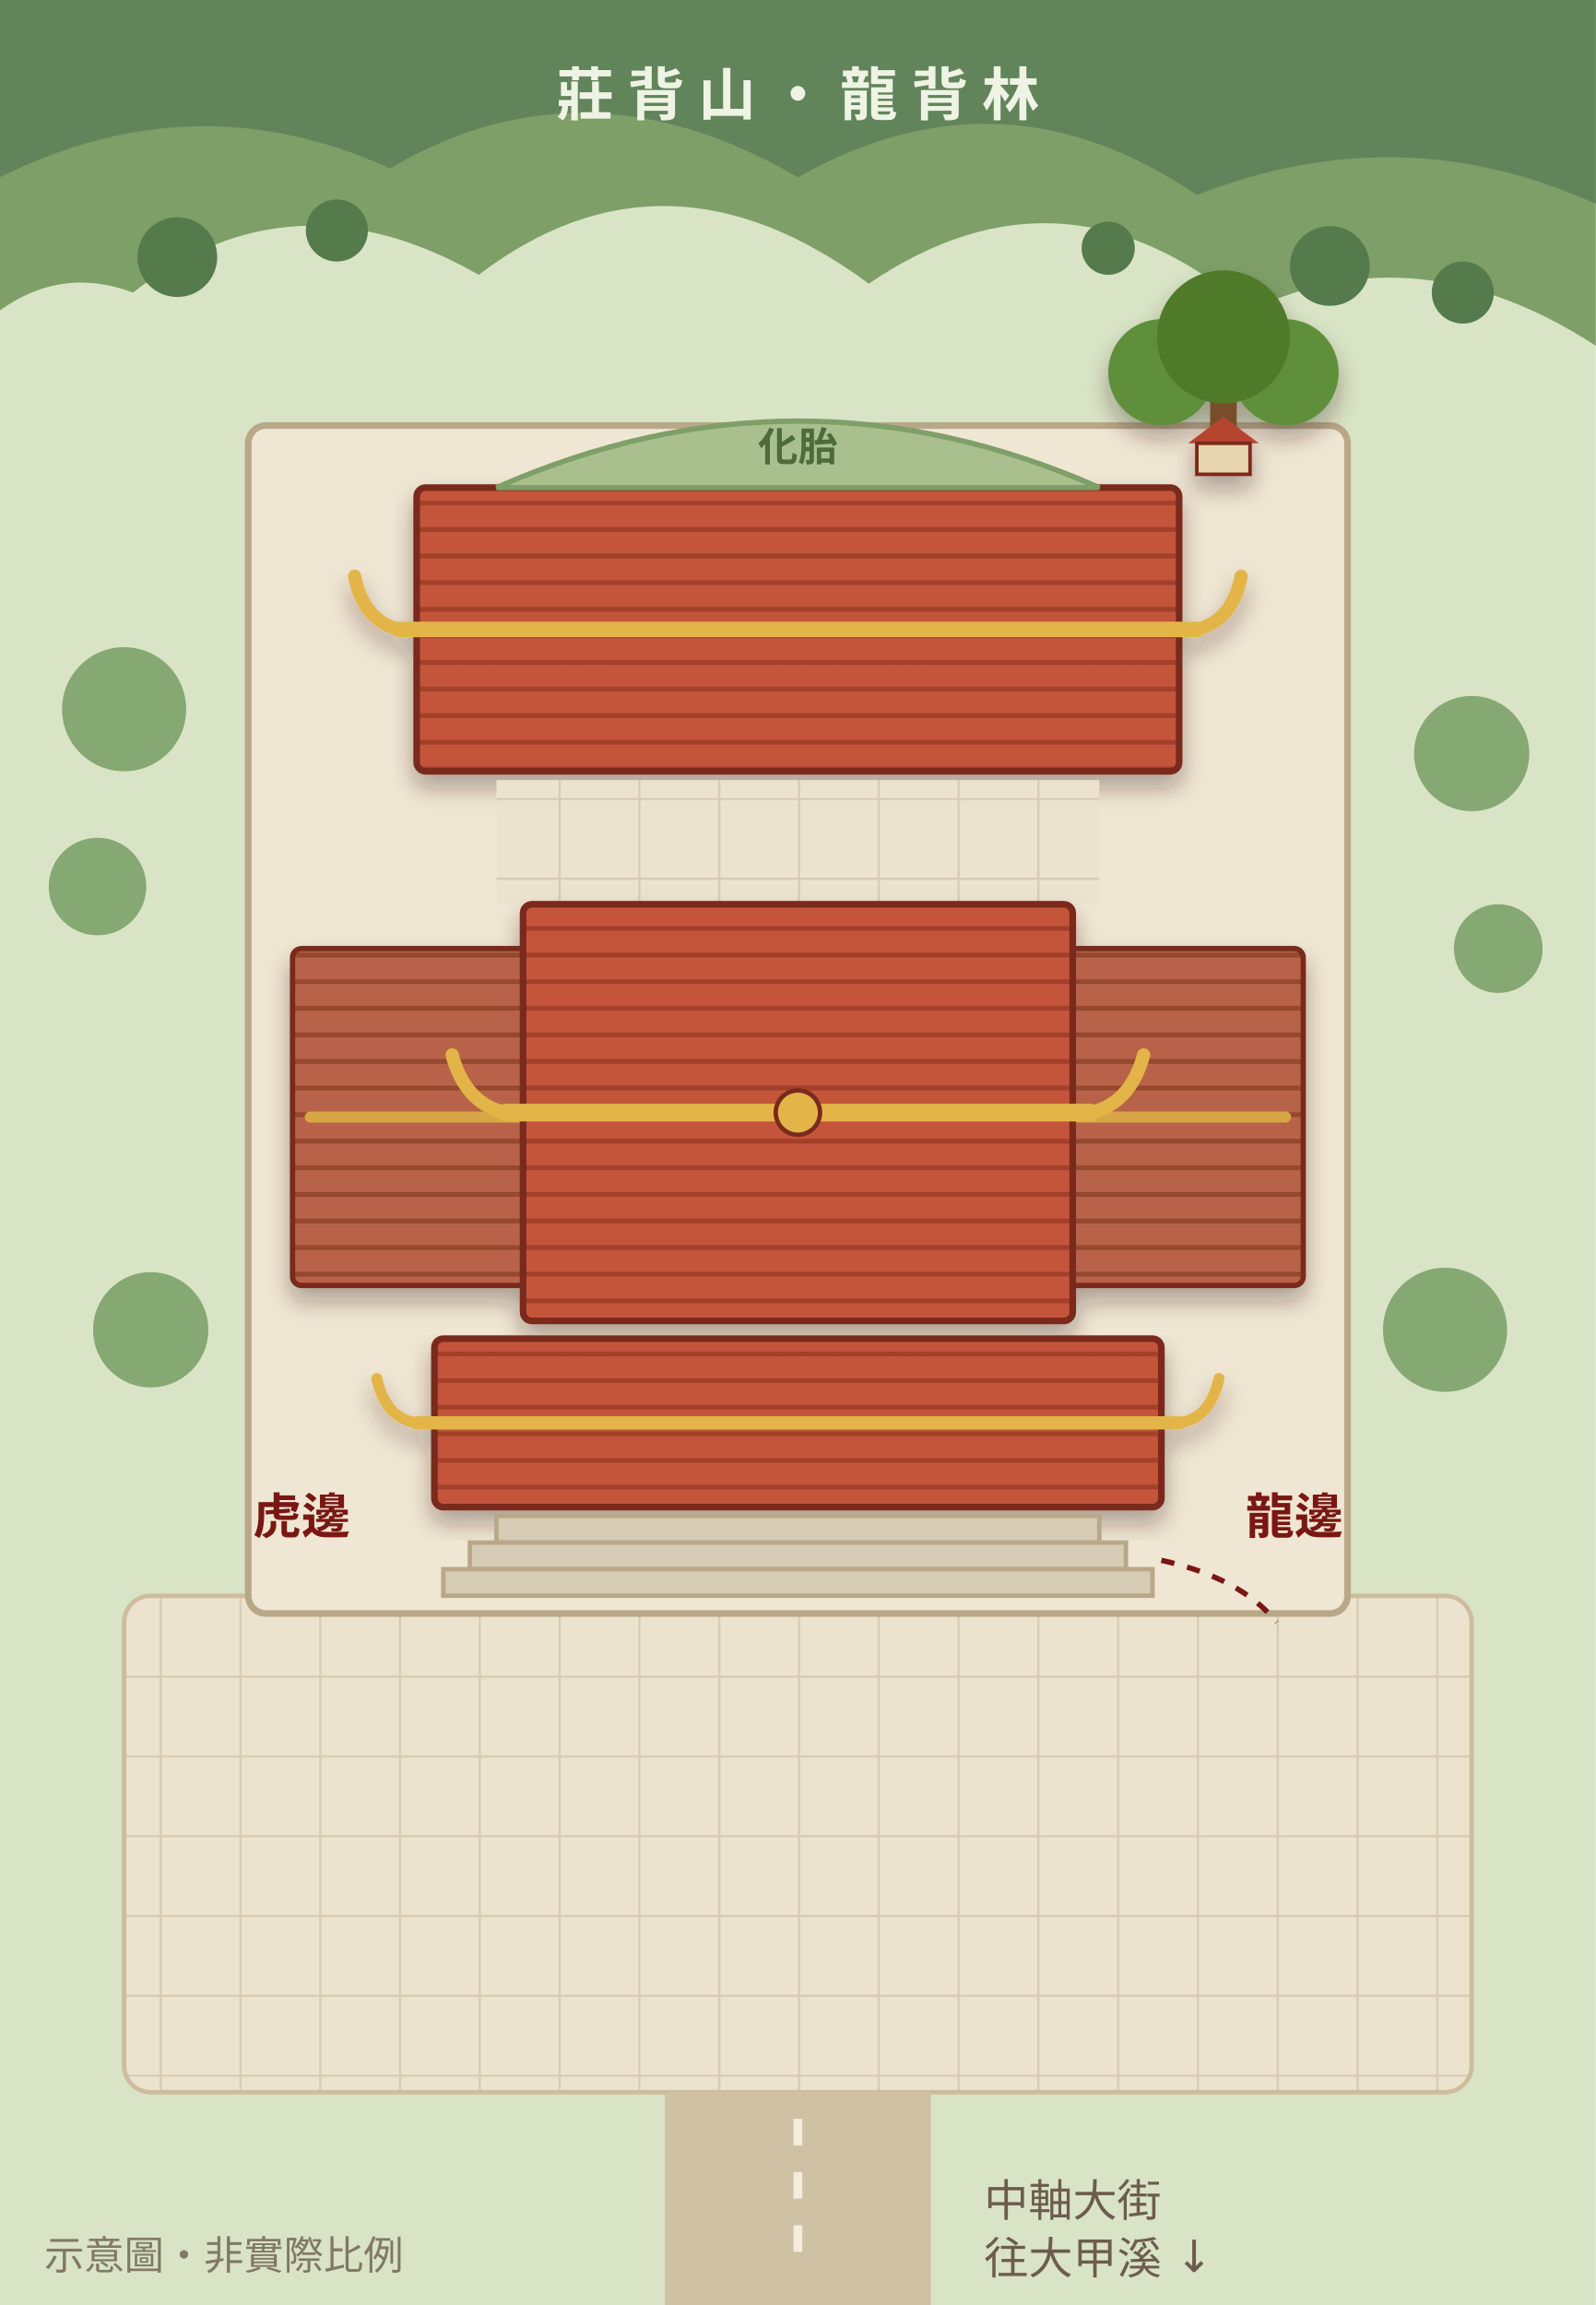
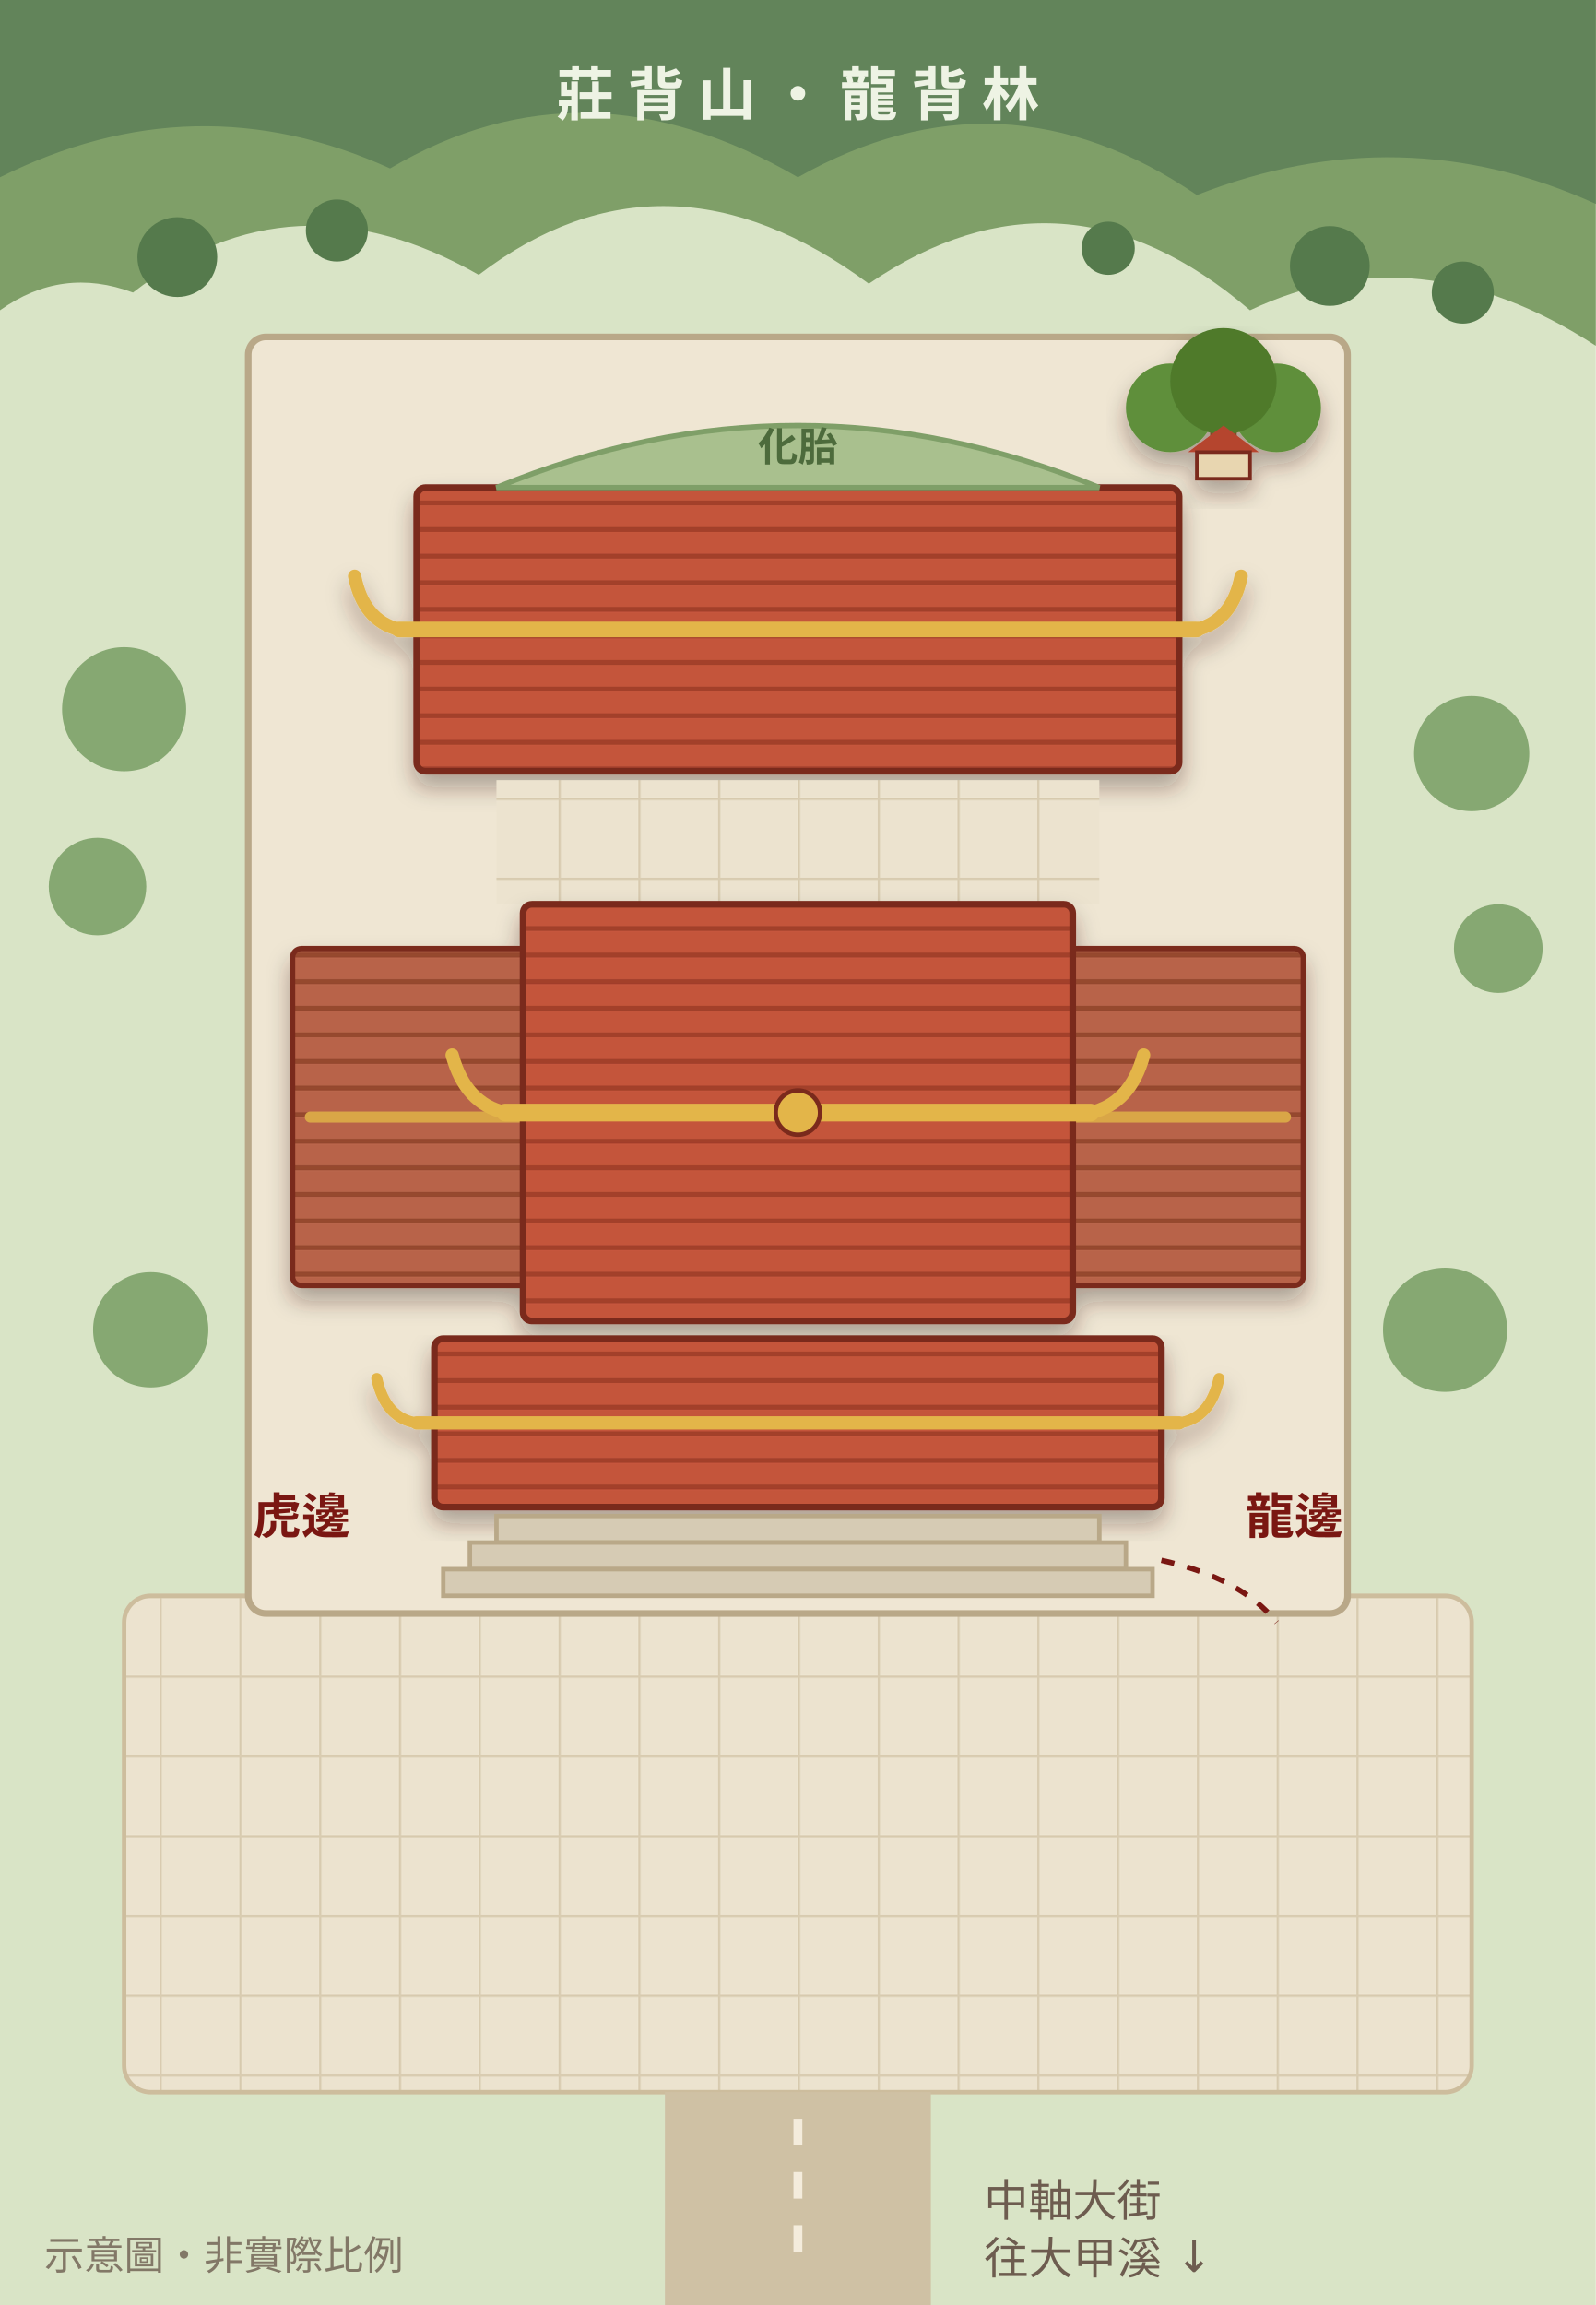
<svg xmlns="http://www.w3.org/2000/svg" viewBox="0 0 360 520">
  <defs>
    <pattern id="tile" width="6" height="6" patternUnits="userSpaceOnUse">
      <rect width="6" height="6" fill="#c4553b" />
      <path d="M0 5.5H6" stroke="#a3402b" stroke-width="1.2" />
    </pattern>
    <pattern id="tile2" width="6" height="6" patternUnits="userSpaceOnUse">
      <rect width="6" height="6" fill="#b8644a" />
      <path d="M0 5.5H6" stroke="#96482f" stroke-width="1.2" />
    </pattern>
    <pattern id="pave" width="18" height="18" patternUnits="userSpaceOnUse">
      <rect width="18" height="18" fill="#ece3cf" />
      <path d="M0 0H18M0 0V18" stroke="#d9ccb1" stroke-width="1" />
    </pattern>
    <filter id="sh" x="-10%" y="-10%" width="120%" height="130%">
      <feDropShadow dx="0" dy="3" stdDeviation="2.5" flood-color="#3b2416" flood-opacity=".35" />
    </filter>
  </defs>
  <rect width="360" height="520" fill="#d9e4c6" />
  <path d="M0 0H360V78Q320 52 282 70Q240 34 196 64Q150 30 108 62Q66 38 30 66Q14 60 0 70Z" fill="#7f9f68" />
  <path d="M0 0H360V46Q316 26 270 44Q226 14 180 40Q132 12 88 38Q44 18 0 40Z" fill="#62845a" />
  <g fill="#557a4c">
    <circle cx="40" cy="58" r="9" />
    <circle cx="76" cy="52" r="7" />
    <circle cx="300" cy="60" r="9" />
    <circle cx="330" cy="66" r="7" />
    <circle cx="250" cy="56" r="6" />
  </g>
  <text x="180" y="26" text-anchor="middle" font-family="Noto Serif TC, serif" font-size="13" font-weight="600" fill="#eef3e4" letter-spacing="3">莊背山・龍背林</text>
  <g fill="#86a872">
    <circle cx="28" cy="160" r="14" />
    <circle cx="22" cy="200" r="11" />
    <circle cx="34" cy="300" r="13" />
    <circle cx="332" cy="170" r="13" />
    <circle cx="338" cy="214" r="10" />
    <circle cx="326" cy="300" r="14" />
  </g>
  <rect x="28" y="360" width="304" height="112" rx="6" fill="url(#pave)" stroke="#cdbd9d" />
  <rect x="150" y="472" width="60" height="48" fill="#cfc1a4" />
  <path d="M180 478V514" stroke="#f4ecdc" stroke-width="2" stroke-dasharray="6 6" />
  <text x="222" y="500" font-family="Noto Sans TC, sans-serif" font-size="10" fill="#6d5c4f">中軸大街</text>
  <text x="222" y="513" font-family="Noto Sans TC, sans-serif" font-size="10" fill="#6d5c4f">往大甲溪 ↓</text>
-   <rect x="56" y="96" width="248" height="268" rx="4" fill="#efe6d3" stroke="#b9a888" stroke-width="1.5" />
+   <rect x="56" y="76" width="248" height="288" rx="4" fill="#efe6d3" stroke="#b9a888" stroke-width="1.5" />
  <g filter="url(#sh)">
    <rect x="94" y="110" width="172" height="64" rx="2" fill="url(#tile)" stroke="#7a2a1c" stroke-width="1.5" />
    <path d="M90 142H270" stroke="#e3b54a" stroke-width="3.5" stroke-linecap="round" />
    <path d="M90 142q-8-2-10-12M270 142q8-2 10-12" fill="none" stroke="#e3b54a" stroke-width="3" stroke-linecap="round" />
  </g>
-   <path d="M112 110Q180 80 248 110Z" fill="#a9c08e" stroke="#7f9f68" stroke-width="1.2" />
+   <path d="M112 110Q180 82 248 110Z" fill="#a9c08e" stroke="#7f9f68" stroke-width="1.2" />
  <text x="180" y="104" text-anchor="middle" font-family="Noto Serif TC, serif" font-size="9" font-weight="600" fill="#4d6b3c">化胎</text>
  <g filter="url(#sh)">
-     <rect x="273" y="88" width="6" height="16" fill="#7a4e2c" />
-     <circle cx="262" cy="84" r="12" fill="#5f8f3a" />
-     <circle cx="290" cy="84" r="12" fill="#5f8f3a" />
-     <circle cx="276" cy="76" r="15" fill="#4f7a2c" />
-     <path d="M268 100L276 94L284 100Z" fill="#b5452f" />
-     <rect x="270" y="100" width="12" height="7" fill="#e8d6b0" stroke="#7a2a1c" stroke-width=".8" />
+     <rect x="273" y="92" width="6" height="14" fill="#7a4e2c" />
+     <circle cx="264" cy="92" r="10" fill="#5f8f3a" />
+     <circle cx="288" cy="92" r="10" fill="#5f8f3a" />
+     <circle cx="276" cy="86" r="12" fill="#4f7a2c" />
+     <path d="M268 102L276 96L284 102Z" fill="#b5452f" />
+     <rect x="270" y="102" width="12" height="6" fill="#e8d6b0" stroke="#7a2a1c" stroke-width=".8" />
  </g>
  <rect x="112" y="176" width="136" height="28" fill="url(#pave)" />
  <g filter="url(#sh)">
    <rect x="66" y="214" width="60" height="76" rx="2" fill="url(#tile2)" stroke="#7a2a1c" stroke-width="1.2" />
    <rect x="234" y="214" width="60" height="76" rx="2" fill="url(#tile2)" stroke="#7a2a1c" stroke-width="1.2" />
    <path d="M70 252H122M238 252H290" stroke="#d9a646" stroke-width="2.5" stroke-linecap="round" />
    <rect x="118" y="204" width="124" height="94" rx="2" fill="url(#tile)" stroke="#7a2a1c" stroke-width="1.5" />
    <path d="M114 251H246" stroke="#e3b54a" stroke-width="4" stroke-linecap="round" />
    <path d="M114 251q-9-2-12-13M246 251q9-2 12-13" fill="none" stroke="#e3b54a" stroke-width="3" stroke-linecap="round" />
    <circle cx="180" cy="251" r="5" fill="#e3b54a" stroke="#7a2a1c" />
  </g>
  <g filter="url(#sh)">
    <rect x="98" y="302" width="164" height="38" rx="2" fill="url(#tile)" stroke="#7a2a1c" stroke-width="1.5" />
    <path d="M94 321H266" stroke="#e3b54a" stroke-width="3" stroke-linecap="round" />
    <path d="M94 321q-7-1-9-10M266 321q7-1 9-10" fill="none" stroke="#e3b54a" stroke-width="2.5" stroke-linecap="round" />
  </g>
  <g fill="#d6cbb4" stroke="#b9a888">
    <rect x="112" y="342" width="136" height="6" />
    <rect x="106" y="348" width="148" height="6" />
    <rect x="100" y="354" width="160" height="6" />
  </g>
  <path d="M262 352Q280 356 288 366" fill="none" stroke="#7a1712" stroke-width="1.2" stroke-dasharray="3 3" />
  <text x="292" y="346" text-anchor="middle" font-family="Noto Serif TC, serif" font-size="11" font-weight="600" fill="#7a1712">龍邊</text>
  <text x="68" y="346" text-anchor="middle" font-family="Noto Serif TC, serif" font-size="11" font-weight="600" fill="#7a1712">虎邊</text>
  <text x="10" y="512" font-family="Noto Sans TC, sans-serif" font-size="9" fill="#6d5c4f" opacity=".8">示意圖・非實際比例</text>
</svg>
